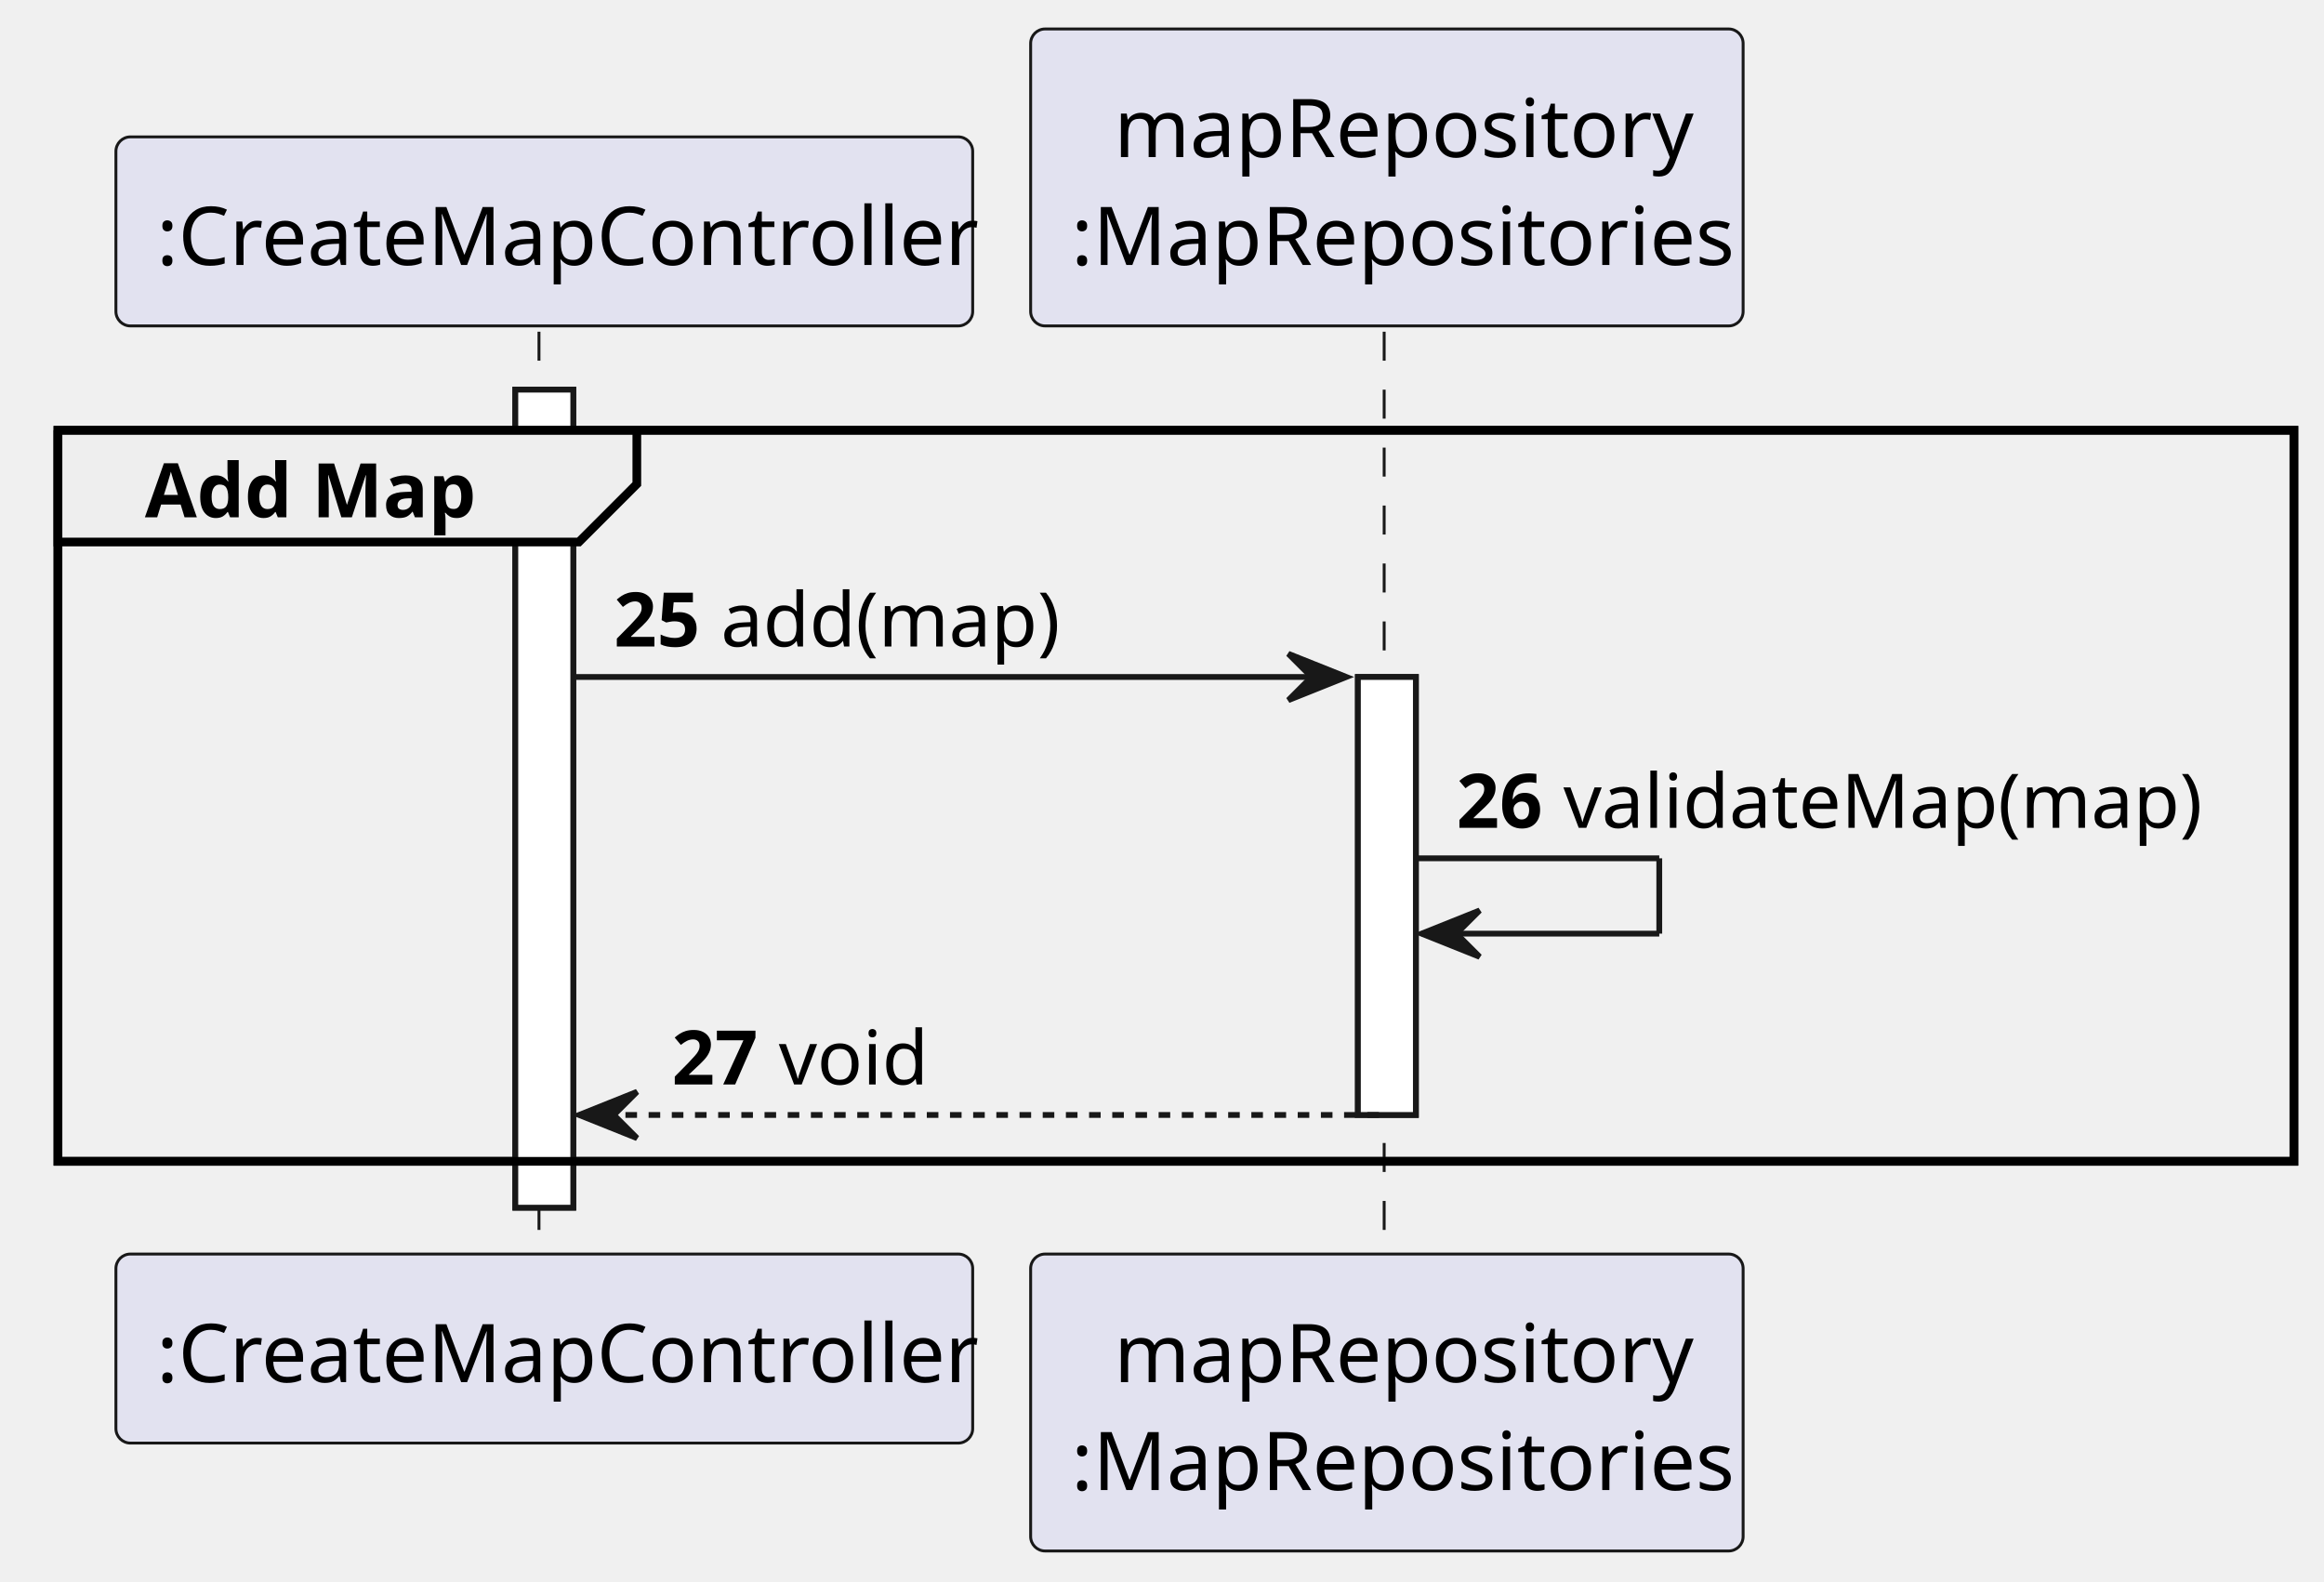
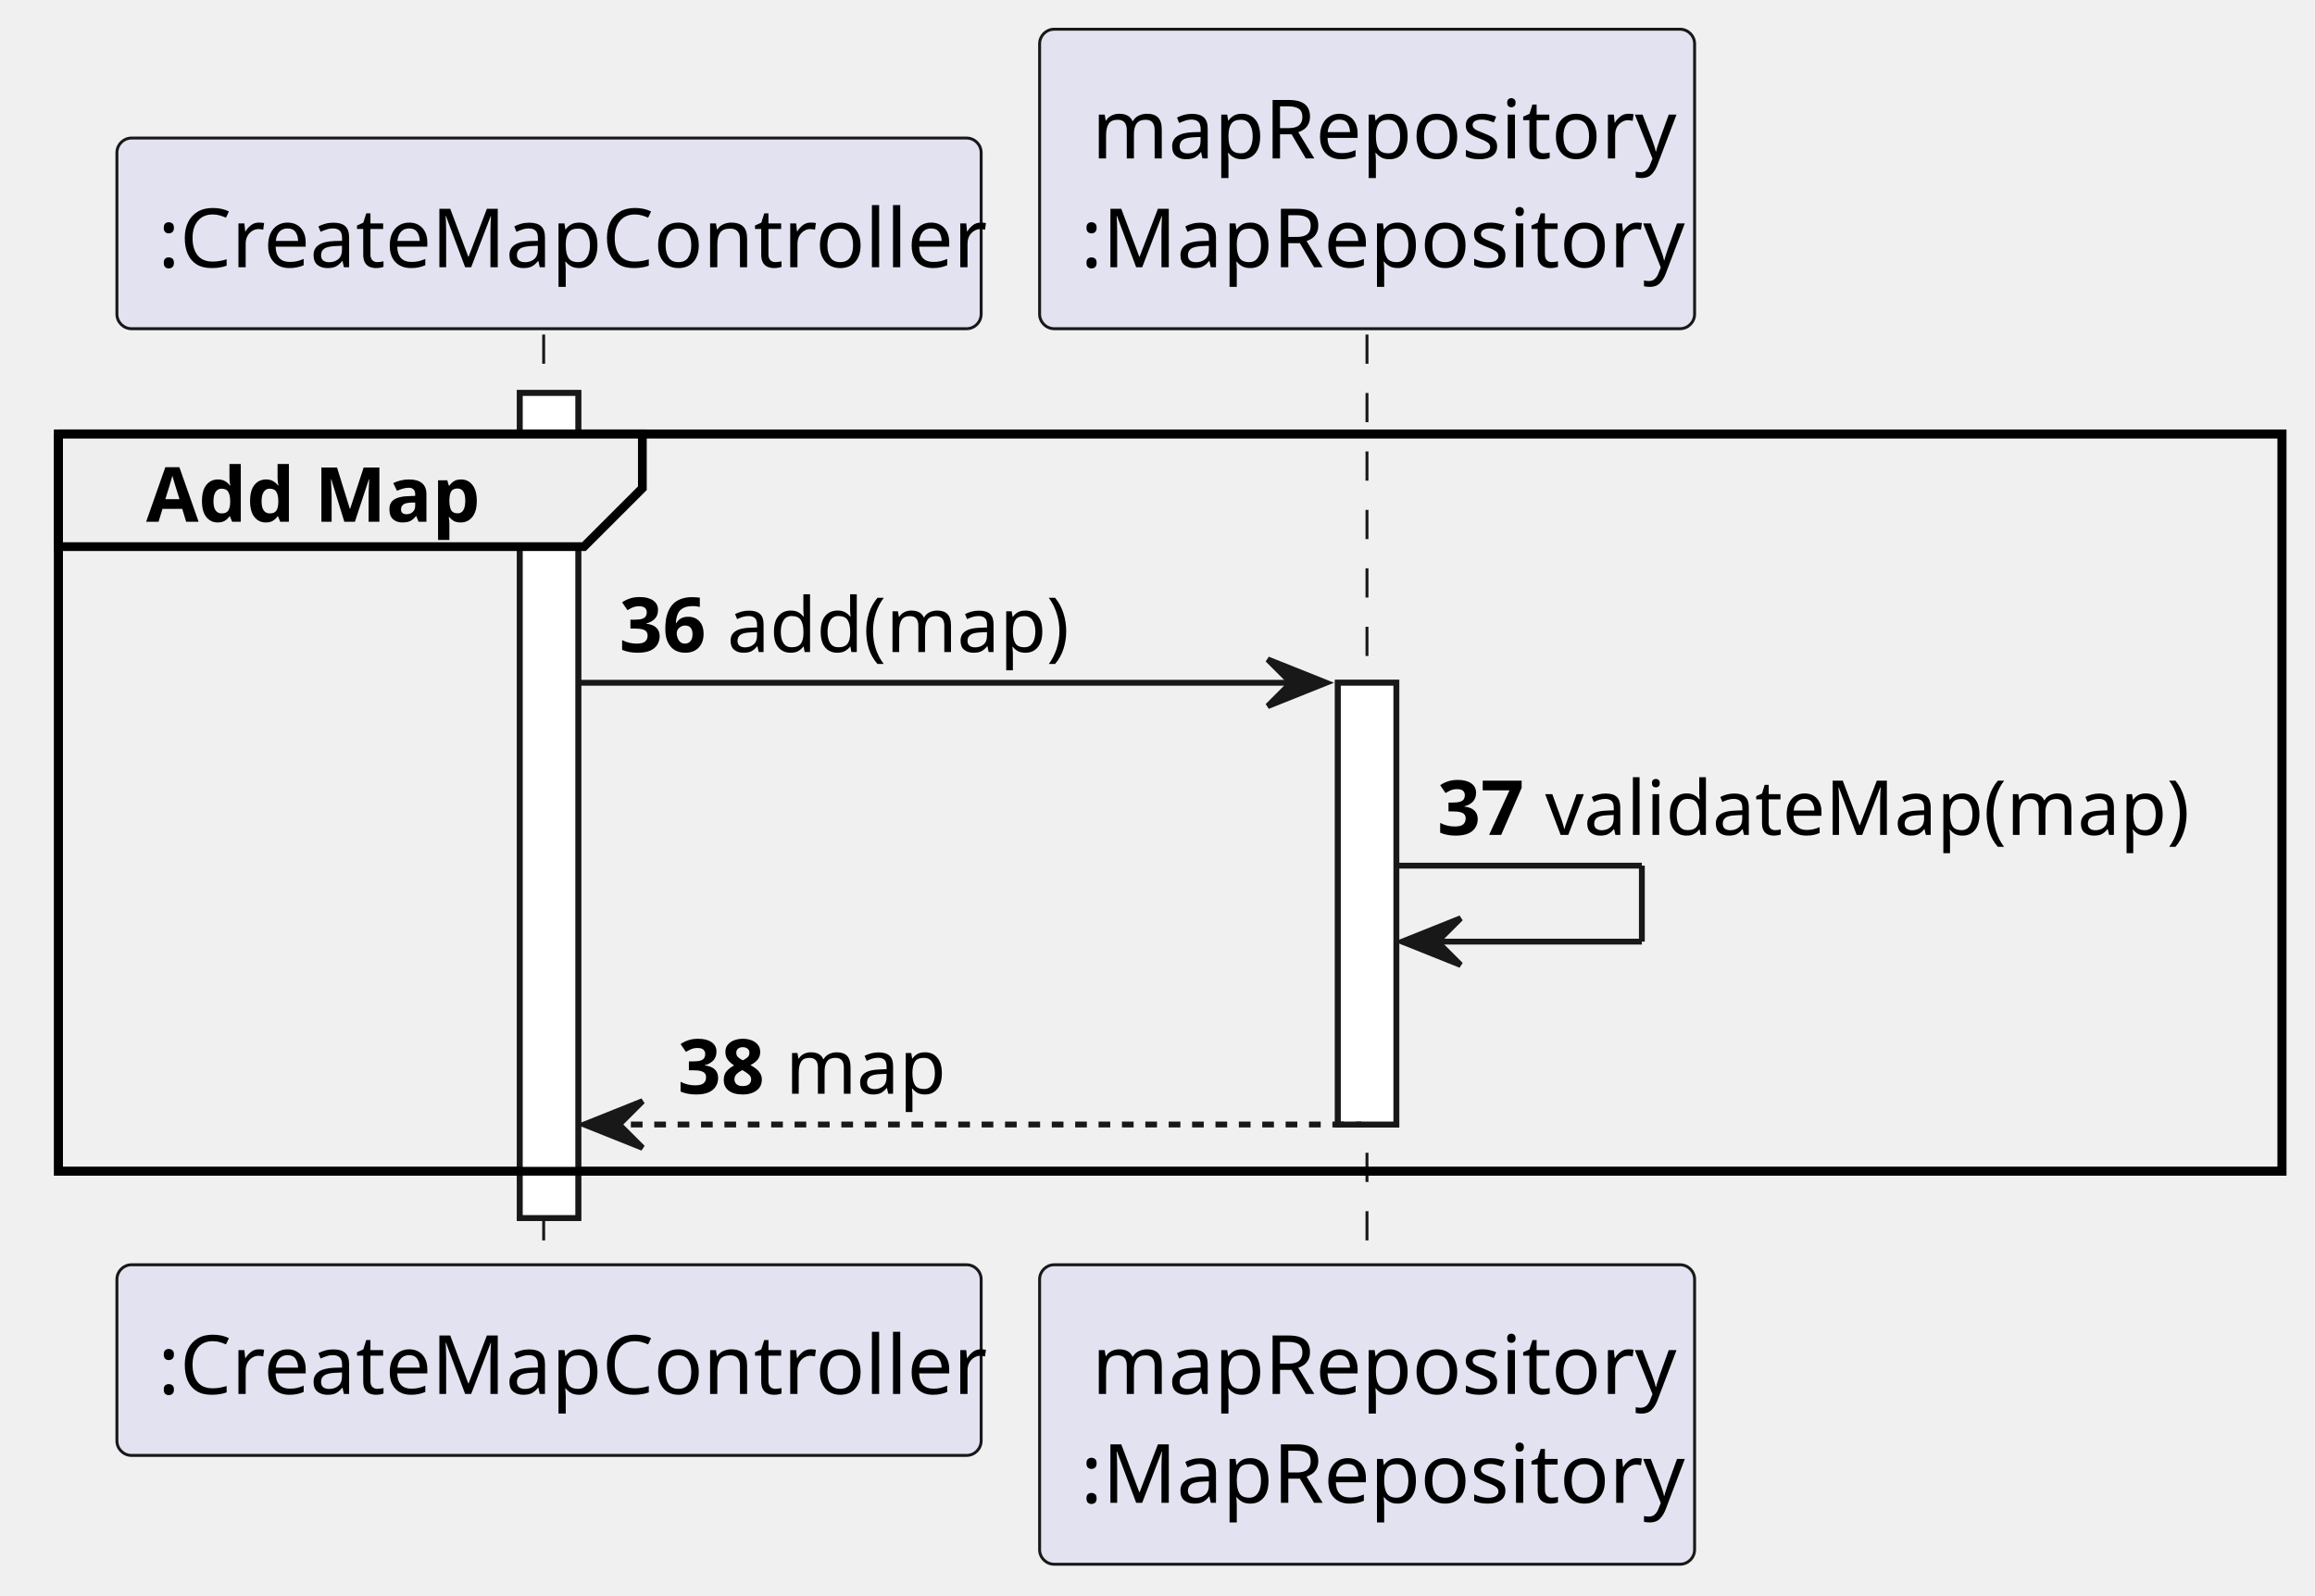
- <svg xmlns="http://www.w3.org/2000/svg" contentStyleType="text/css" height="273px" preserveAspectRatio="none" style="width:401px;height:273px;background:#FFFFFF;" version="1.1" viewBox="0 0 401 273" width="401px" zoomAndPan="magnify">
+ <svg xmlns="http://www.w3.org/2000/svg" contentStyleType="text/css" height="273px" preserveAspectRatio="none" style="width:396px;height:273px;background:#FFFFFF;" version="1.1" viewBox="0 0 396 273" width="396px" zoomAndPan="magnify">
  <defs />
  <g>
    <rect fill="#FFFFFF" height="141.164" style="stroke:#181818;stroke-width:1.0;" width="10" x="88.917" y="67.242" />
-     <rect fill="#FFFFFF" height="75.582" style="stroke:#181818;stroke-width:1.0;" width="10" x="234.303" y="116.824" />
-     <rect fill="none" height="126.164" style="stroke:#000000;stroke-width:1.5;" width="385.807" x="10" y="74.242" />
+     <rect fill="#FFFFFF" height="75.582" style="stroke:#181818;stroke-width:1.0;" width="10" x="228.855" y="116.824" />
+     <rect fill="none" height="126.164" style="stroke:#000000;stroke-width:1.5;" width="380.359" x="10" y="74.242" />
    <line style="stroke:#181818;stroke-width:0.5;stroke-dasharray:5.0,5.0;" x1="93" x2="93" y1="57.242" y2="217.406" />
-     <line style="stroke:#181818;stroke-width:0.5;stroke-dasharray:5.0,5.0;" x1="238.834" x2="238.834" y1="57.242" y2="217.406" />
+     <line style="stroke:#181818;stroke-width:0.5;stroke-dasharray:5.0,5.0;" x1="233.834" x2="233.834" y1="57.242" y2="217.406" />
    <rect fill="#E2E2F0" height="32.621" rx="2.5" ry="2.5" style="stroke:#181818;stroke-width:0.5;" width="147.834" x="20" y="23.621" />
    <text fill="#000000" font-family="sans-serif" font-size="14" lengthAdjust="spacing" textLength="133.834" x="27" y="45.728">:CreateMapController</text>
    <rect fill="#E2E2F0" height="32.621" rx="2.5" ry="2.5" style="stroke:#181818;stroke-width:0.5;" width="147.834" x="20" y="216.406" />
    <text fill="#000000" font-family="sans-serif" font-size="14" lengthAdjust="spacing" textLength="133.834" x="27" y="238.514">:CreateMapController</text>
-     <rect fill="#E2E2F0" height="51.242" rx="2.5" ry="2.5" style="stroke:#181818;stroke-width:0.5;" width="122.938" x="177.834" y="5" />
-     <text fill="#000000" font-family="sans-serif" font-size="14" lengthAdjust="spacing" textLength="94.151" x="192.227" y="27.107">mapRepository</text>
-     <text fill="#000000" font-family="sans-serif" font-size="14" lengthAdjust="spacing" textLength="108.938" x="184.834" y="45.728">:MapRepositories</text>
-     <rect fill="#E2E2F0" height="51.242" rx="2.5" ry="2.5" style="stroke:#181818;stroke-width:0.5;" width="122.938" x="177.834" y="216.406" />
-     <text fill="#000000" font-family="sans-serif" font-size="14" lengthAdjust="spacing" textLength="94.151" x="192.227" y="238.514">mapRepository</text>
-     <text fill="#000000" font-family="sans-serif" font-size="14" lengthAdjust="spacing" textLength="108.938" x="184.834" y="257.135">:MapRepositories</text>
+     <rect fill="#E2E2F0" height="51.242" rx="2.5" ry="2.5" style="stroke:#181818;stroke-width:0.5;" width="112.041" x="177.834" y="5" />
+     <text fill="#000000" font-family="sans-serif" font-size="14" lengthAdjust="spacing" textLength="94.151" x="186.779" y="27.107">mapRepository</text>
+     <text fill="#000000" font-family="sans-serif" font-size="14" lengthAdjust="spacing" textLength="98.041" x="184.834" y="45.728">:MapRepository</text>
+     <rect fill="#E2E2F0" height="51.242" rx="2.5" ry="2.5" style="stroke:#181818;stroke-width:0.5;" width="112.041" x="177.834" y="216.406" />
+     <text fill="#000000" font-family="sans-serif" font-size="14" lengthAdjust="spacing" textLength="94.151" x="186.779" y="238.514">mapRepository</text>
+     <text fill="#000000" font-family="sans-serif" font-size="14" lengthAdjust="spacing" textLength="98.041" x="184.834" y="257.135">:MapRepository</text>
    <rect fill="#FFFFFF" height="141.164" style="stroke:#181818;stroke-width:1.0;" width="10" x="88.917" y="67.242" />
-     <rect fill="#FFFFFF" height="75.582" style="stroke:#181818;stroke-width:1.0;" width="10" x="234.303" y="116.824" />
+     <rect fill="#FFFFFF" height="75.582" style="stroke:#181818;stroke-width:1.0;" width="10" x="228.855" y="116.824" />
    <path d="M10,74.242 L109.882,74.242 L109.882,83.533 L99.882,93.533 L10,93.533 L10,74.242 " fill="#EEEEEE" style="stroke:#000000;stroke-width:1.5;" />
-     <rect fill="none" height="126.164" style="stroke:#000000;stroke-width:1.5;" width="385.807" x="10" y="74.242" />
+     <rect fill="none" height="126.164" style="stroke:#000000;stroke-width:1.5;" width="380.359" x="10" y="74.242" />
    <text fill="#000000" font-family="sans-serif" font-size="13" font-weight="bold" lengthAdjust="spacing" textLength="54.882" x="25" y="89.27">Add Map</text>
-     <polygon fill="#181818" points="222.303,112.824,232.303,116.824,222.303,120.824,226.303,116.824" style="stroke:#181818;stroke-width:1.0;" />
-     <line style="stroke:#181818;stroke-width:1.0;" x1="98.917" x2="228.303" y1="116.824" y2="116.824" />
-     <text fill="#000000" font-family="sans-serif" font-size="13" font-weight="bold" lengthAdjust="spacing" textLength="14.46" x="105.917" y="111.561">25</text>
+     <polygon fill="#181818" points="216.855,112.824,226.855,116.824,216.855,120.824,220.855,116.824" style="stroke:#181818;stroke-width:1.0;" />
+     <line style="stroke:#181818;stroke-width:1.0;" x1="98.917" x2="222.855" y1="116.824" y2="116.824" />
+     <text fill="#000000" font-family="sans-serif" font-size="13" font-weight="bold" lengthAdjust="spacing" textLength="14.46" x="105.917" y="111.561">36</text>
    <text fill="#000000" font-family="sans-serif" font-size="13" lengthAdjust="spacing" textLength="55.637" x="124.377" y="111.561">add(map)</text>
-     <line style="stroke:#181818;stroke-width:1.0;" x1="244.303" x2="286.303" y1="148.115" y2="148.115" />
-     <line style="stroke:#181818;stroke-width:1.0;" x1="286.303" x2="286.303" y1="148.115" y2="161.115" />
-     <line style="stroke:#181818;stroke-width:1.0;" x1="245.303" x2="286.303" y1="161.115" y2="161.115" />
-     <polygon fill="#181818" points="255.303,157.115,245.303,161.115,255.303,165.115,251.303,161.115" style="stroke:#181818;stroke-width:1.0;" />
-     <text fill="#000000" font-family="sans-serif" font-size="13" font-weight="bold" lengthAdjust="spacing" textLength="14.46" x="251.303" y="142.852">26</text>
-     <text fill="#000000" font-family="sans-serif" font-size="13" lengthAdjust="spacing" textLength="104.044" x="269.763" y="142.852">validateMap(map)</text>
+     <line style="stroke:#181818;stroke-width:1.0;" x1="238.855" x2="280.854" y1="148.115" y2="148.115" />
+     <line style="stroke:#181818;stroke-width:1.0;" x1="280.854" x2="280.854" y1="148.115" y2="161.115" />
+     <line style="stroke:#181818;stroke-width:1.0;" x1="239.855" x2="280.854" y1="161.115" y2="161.115" />
+     <polygon fill="#181818" points="249.855,157.115,239.855,161.115,249.855,165.115,245.855,161.115" style="stroke:#181818;stroke-width:1.0;" />
+     <text fill="#000000" font-family="sans-serif" font-size="13" font-weight="bold" lengthAdjust="spacing" textLength="14.46" x="245.855" y="142.852">37</text>
+     <text fill="#000000" font-family="sans-serif" font-size="13" lengthAdjust="spacing" textLength="104.044" x="264.315" y="142.852">validateMap(map)</text>
    <polygon fill="#181818" points="109.917,188.406,99.917,192.406,109.917,196.406,105.917,192.406" style="stroke:#181818;stroke-width:1.0;" />
-     <line style="stroke:#181818;stroke-width:1.0;stroke-dasharray:2.0,2.0;" x1="103.917" x2="238.303" y1="192.406" y2="192.406" />
-     <text fill="#000000" font-family="sans-serif" font-size="13" font-weight="bold" lengthAdjust="spacing" textLength="14.46" x="115.917" y="187.144">27</text>
-     <text fill="#000000" font-family="sans-serif" font-size="13" lengthAdjust="spacing" textLength="23.848" x="134.377" y="187.144">void</text>
+     <line style="stroke:#181818;stroke-width:1.0;stroke-dasharray:2.0,2.0;" x1="103.917" x2="232.855" y1="192.406" y2="192.406" />
+     <text fill="#000000" font-family="sans-serif" font-size="13" font-weight="bold" lengthAdjust="spacing" textLength="14.46" x="115.917" y="187.144">38</text>
+     <text fill="#000000" font-family="sans-serif" font-size="13" lengthAdjust="spacing" textLength="25.289" x="134.377" y="187.144">map</text>
  </g>
</svg>
